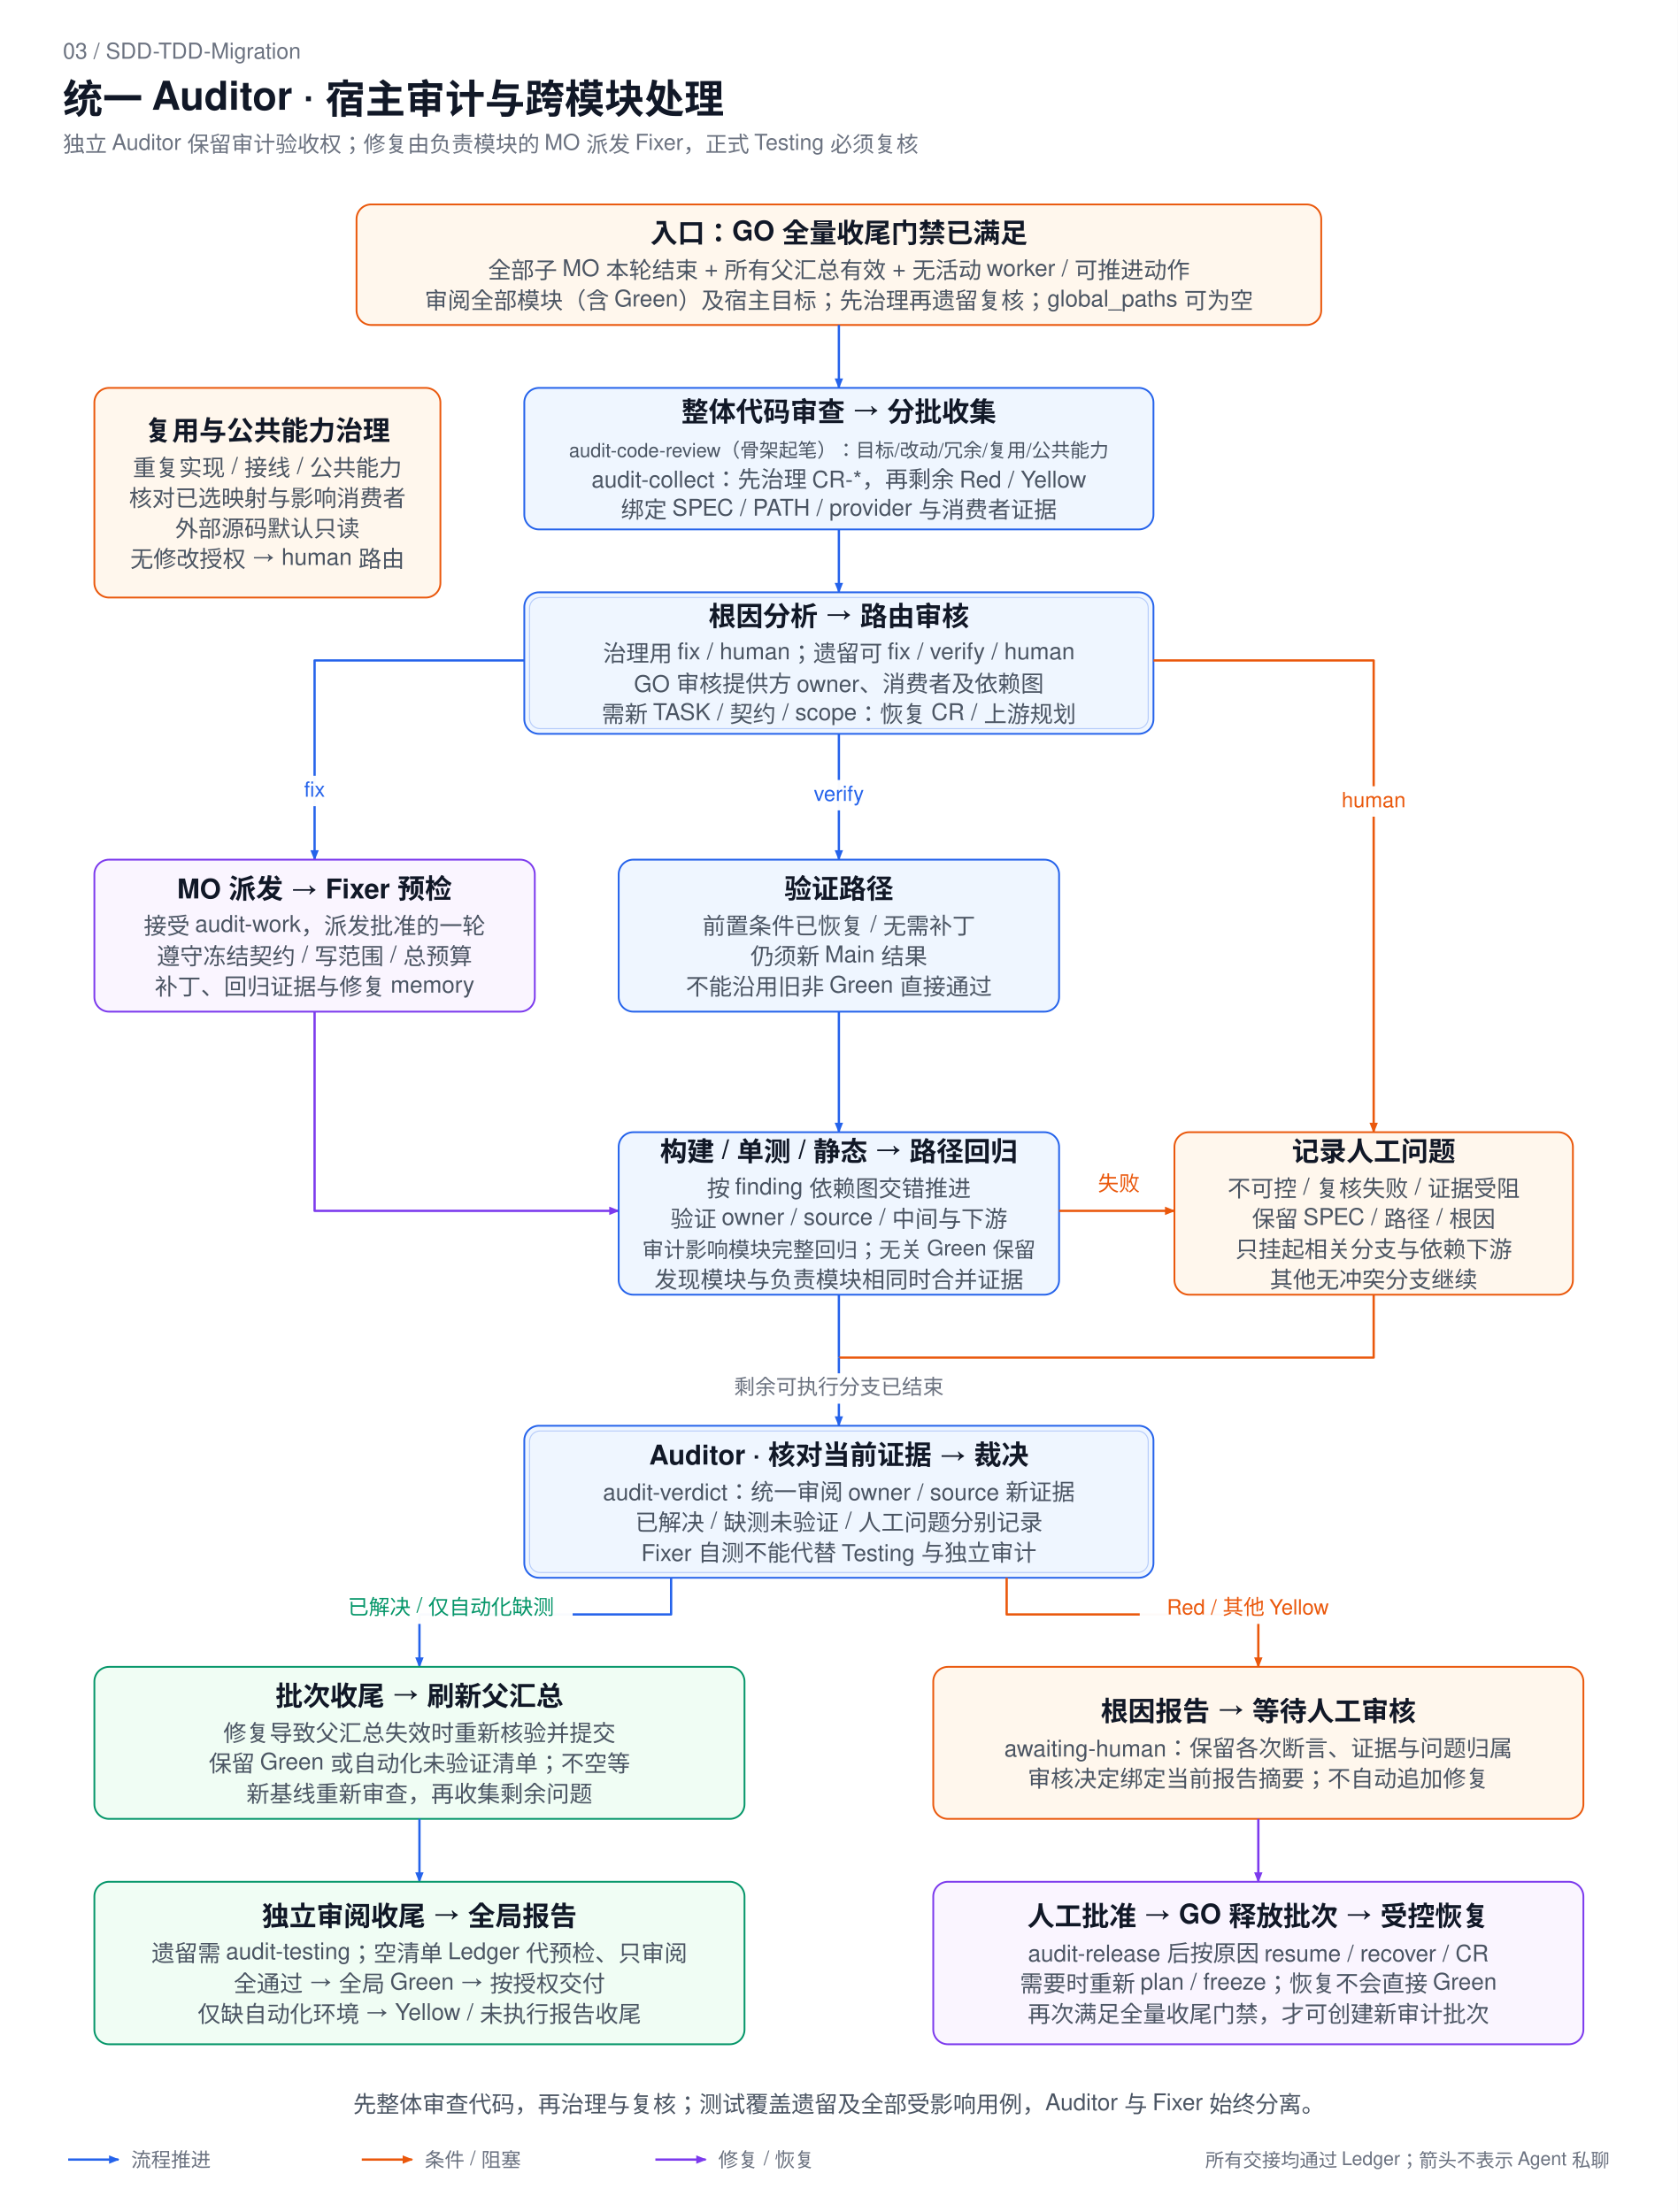
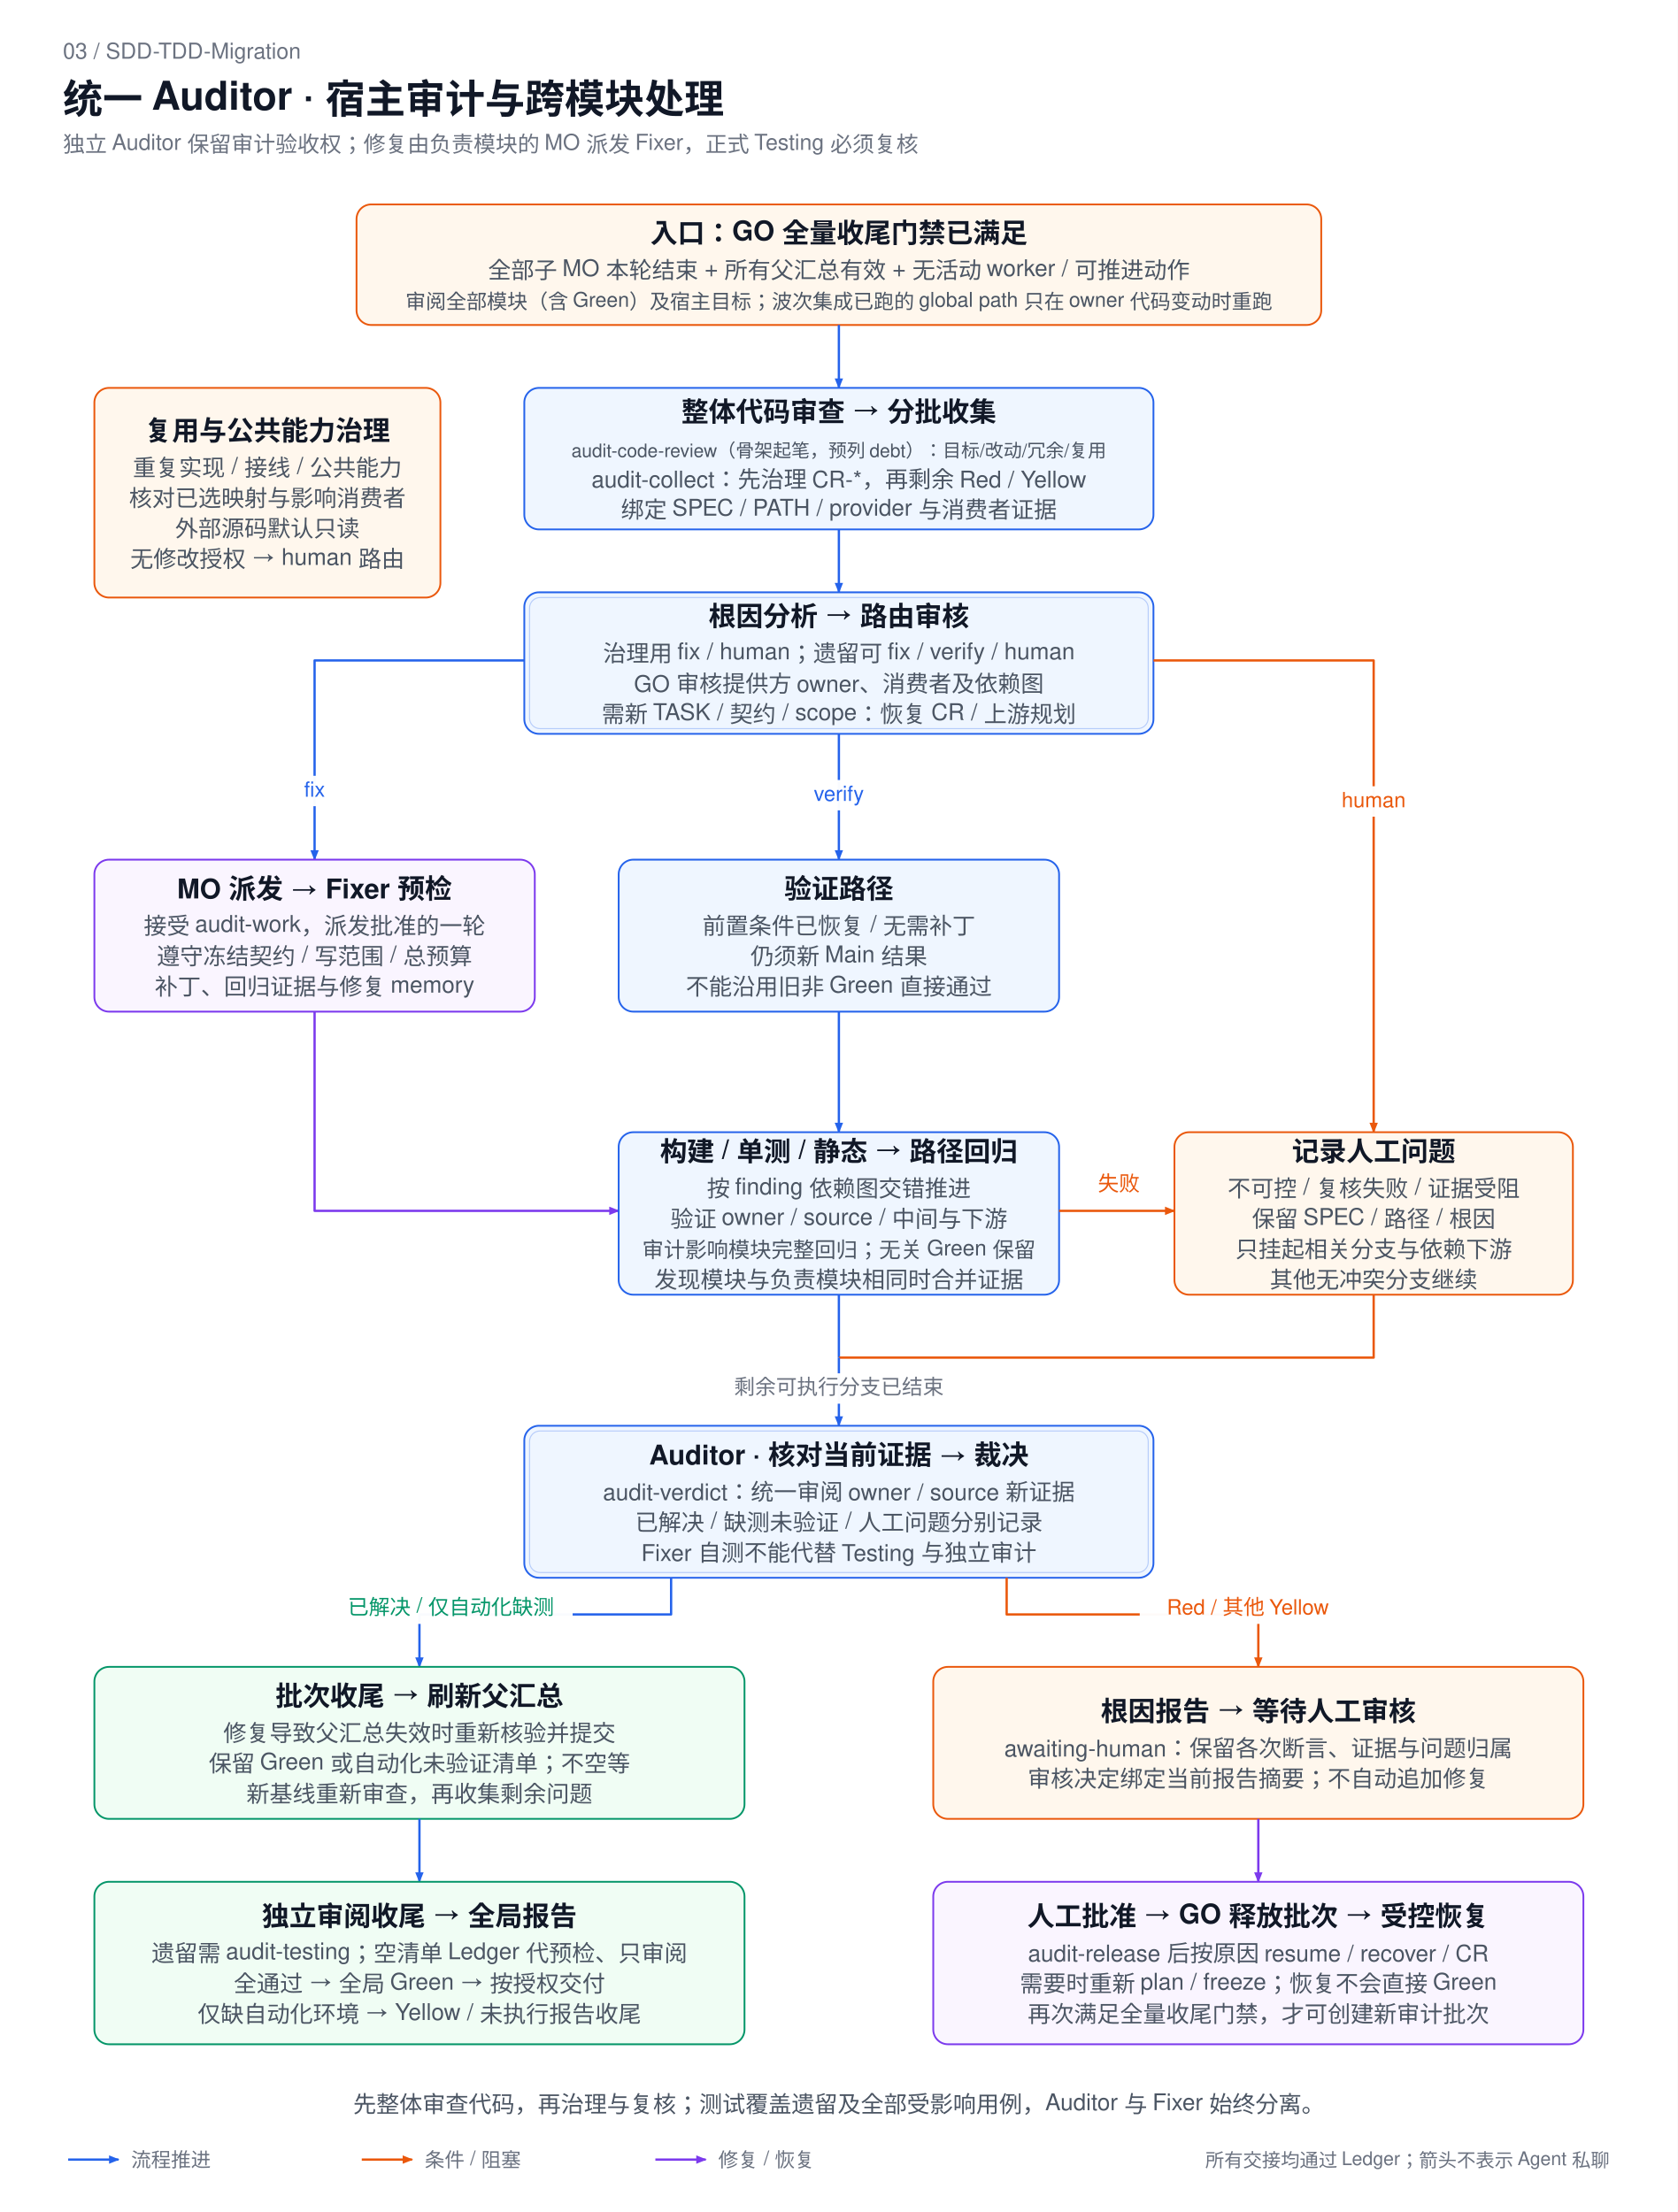
<svg xmlns="http://www.w3.org/2000/svg" width="1600" height="2110" viewBox="0 0 1600 2110" role="img" aria-labelledby="title desc">
  <style>text {font-family: "Helvetica Neue", Helvetica, Arial, "PingFang SC", "Microsoft YaHei", sans-serif;}</style>
  <defs>
    <marker id="arrow-blue" markerWidth="10" markerHeight="8" refX="9" refY="4" orient="auto" markerUnits="userSpaceOnUse">
      <path d="M0,0 L10,4 L0,8 Z" fill="#2563eb" />
    </marker>
    <marker id="arrow-orange" markerWidth="10" markerHeight="8" refX="9" refY="4" orient="auto" markerUnits="userSpaceOnUse">
      <path d="M0,0 L10,4 L0,8 Z" fill="#ea580c" />
    </marker>
    <marker id="arrow-green" markerWidth="10" markerHeight="8" refX="9" refY="4" orient="auto" markerUnits="userSpaceOnUse">
      <path d="M0,0 L10,4 L0,8 Z" fill="#059669" />
    </marker>
    <marker id="arrow-purple" markerWidth="10" markerHeight="8" refX="9" refY="4" orient="auto" markerUnits="userSpaceOnUse">
      <path d="M0,0 L10,4 L0,8 Z" fill="#7c3aed" />
    </marker>
    <marker id="arrow-gray" markerWidth="10" markerHeight="8" refX="9" refY="4" orient="auto" markerUnits="userSpaceOnUse">
      <path d="M0,0 L10,4 L0,8 Z" fill="#6b7280" />
    </marker>
  </defs>
  <rect width="1600" height="2110" fill="white" />
  <text x="60" y="56" font-size="21.00" fill="#6b7280" text-anchor="start" font-weight="400">03  /  SDD-TDD-Migration</text>
  <text x="60" y="108" font-size="38.00" fill="#111827" text-anchor="start" font-weight="700">统一 Auditor · 宿主审计与跨模块处理</text>
  <text x="60" y="145" font-size="21.00" fill="#6b7280" text-anchor="start" font-weight="400">独立 Auditor 保留审计验收权；修复由负责模块的 MO 派发 Fixer，正式 Testing 必须复核</text>
  <rect x="340" y="195" width="920" height="115" rx="14" fill="#fff7ed" stroke="#ea580c" stroke-width="1.7" />
  <text x="800.0" y="231.5" font-size="26.00" fill="#111827" text-anchor="middle" font-weight="650">入口：GO 全量收尾门禁已满足</text>
  <text x="800.0" y="265.5" font-size="22.00" fill="#4b5563" text-anchor="middle" font-weight="400">全部子 MO 本轮结束 + 所有父汇总有效 + 无活动 worker / 可推进动作</text>
-   <text x="800.0" y="294.5" font-size="22.00" fill="#4b5563" text-anchor="middle" font-weight="400">审阅全部模块（含 Green）及宿主目标；先治理再遗留复核；global_paths 可为空</text>
+   <text x="800.0" y="294.5" font-size="19.42" fill="#4b5563" text-anchor="middle" font-weight="400">审阅全部模块（含 Green）及宿主目标；波次集成已跑的 global path 只在 owner 代码变动时重跑</text>
  <path d="M800,310 L800,370" fill="none" stroke="#2563eb" stroke-width="2.2" stroke-linejoin="round" marker-end="url(#arrow-blue)" />
  <rect x="500" y="370" width="600" height="135" rx="14" fill="#eff6ff" stroke="#2563eb" stroke-width="1.7" />
  <text x="800.0" y="402.0" font-size="26.00" fill="#111827" text-anchor="middle" font-weight="650">整体代码审查 → 分批收集</text>
-   <text x="800.0" y="436.0" font-size="18.40" fill="#4b5563" text-anchor="middle" font-weight="400">audit-code-review（骨架起笔）：目标/改动/冗余/复用/公共能力</text>
+   <text x="800.0" y="436.0" font-size="17.67" fill="#4b5563" text-anchor="middle" font-weight="400">audit-code-review（骨架起笔，预列 debt）：目标/改动/冗余/复用</text>
  <text x="800.0" y="465.0" font-size="22.00" fill="#4b5563" text-anchor="middle" font-weight="400">audit-collect：先治理 CR-*，再剩余 Red / Yellow</text>
  <text x="800.0" y="494.0" font-size="22.00" fill="#4b5563" text-anchor="middle" font-weight="400">绑定 SPEC / PATH / provider 与消费者证据</text>
  <path d="M800,505 L800,565" fill="none" stroke="#2563eb" stroke-width="2.2" stroke-linejoin="round" marker-end="url(#arrow-blue)" />
  <rect x="500" y="565" width="600" height="135" rx="14" fill="#eff6ff" stroke="#2563eb" stroke-width="1.7" />
  <rect x="505" y="570" width="590" height="125" rx="10" fill="none" stroke="#2563eb" stroke-opacity="0.28" />
  <text x="800.0" y="597.0" font-size="26.00" fill="#111827" text-anchor="middle" font-weight="650">根因分析 → 路由审核</text>
  <text x="800.0" y="631.0" font-size="22.00" fill="#4b5563" text-anchor="middle" font-weight="400">治理用 fix / human；遗留可 fix / verify / human</text>
  <text x="800.0" y="660.0" font-size="22.00" fill="#4b5563" text-anchor="middle" font-weight="400">GO 审核提供方 owner、消费者及依赖图</text>
  <text x="800.0" y="689.0" font-size="22.00" fill="#4b5563" text-anchor="middle" font-weight="400">需新 TASK / 契约 / scope：恢复 CR / 上游规划</text>
  <rect x="90" y="370" width="330" height="200" rx="14" fill="#fff7ed" stroke="#ea580c" stroke-width="1.7" />
  <text x="255.0" y="420.0" font-size="26.00" fill="#111827" text-anchor="middle" font-weight="650">复用与公共能力治理</text>
  <text x="255.0" y="454.0" font-size="22.00" fill="#4b5563" text-anchor="middle" font-weight="400">重复实现 / 接线 / 公共能力</text>
  <text x="255.0" y="483.0" font-size="22.00" fill="#4b5563" text-anchor="middle" font-weight="400">核对已选映射与影响消费者</text>
  <text x="255.0" y="512.0" font-size="22.00" fill="#4b5563" text-anchor="middle" font-weight="400">外部源码默认只读</text>
  <text x="255.0" y="541.0" font-size="22.00" fill="#4b5563" text-anchor="middle" font-weight="400">无修改授权 → human 路由</text>
  <path d="M500,630 L300,630 L300,820" fill="none" stroke="#2563eb" stroke-width="2.2" stroke-linejoin="round" marker-end="url(#arrow-blue)" />
  <rect x="273.9" y="740" width="52.2" height="29" rx="4" fill="white" opacity="0.97" />
  <text x="300" y="760" font-size="20.00" fill="#2563eb" text-anchor="middle" font-weight="400">fix</text>
  <path d="M800,700 L800,820" fill="none" stroke="#2563eb" stroke-width="2.2" stroke-linejoin="round" marker-end="url(#arrow-blue)" />
  <rect x="756.8" y="744" width="86.4" height="29" rx="4" fill="white" opacity="0.97" />
  <text x="800" y="764" font-size="20.00" fill="#2563eb" text-anchor="middle" font-weight="400">verify</text>
  <path d="M1100,630 L1310,630 L1310,1080" fill="none" stroke="#ea580c" stroke-width="2.2" stroke-linejoin="round" marker-end="url(#arrow-orange)" />
  <rect x="1272.5" y="750" width="75.0" height="29" rx="4" fill="white" opacity="0.97" />
  <text x="1310" y="770" font-size="20.00" fill="#ea580c" text-anchor="middle" font-weight="400">human</text>
  <rect x="90" y="820" width="420" height="145" rx="14" fill="#faf5ff" stroke="#7c3aed" stroke-width="1.7" />
  <text x="300.0" y="857.0" font-size="26.00" fill="#111827" text-anchor="middle" font-weight="650">MO 派发 → Fixer 预检</text>
  <text x="300.0" y="891.0" font-size="22.00" fill="#4b5563" text-anchor="middle" font-weight="400">接受 audit-work，派发批准的一轮</text>
  <text x="300.0" y="920.0" font-size="22.00" fill="#4b5563" text-anchor="middle" font-weight="400">遵守冻结契约 / 写范围 / 总预算</text>
  <text x="300.0" y="949.0" font-size="22.00" fill="#4b5563" text-anchor="middle" font-weight="400">补丁、回归证据与修复 memory</text>
  <rect x="590" y="820" width="420" height="145" rx="14" fill="#eff6ff" stroke="#2563eb" stroke-width="1.7" />
  <text x="800.0" y="857.0" font-size="26.00" fill="#111827" text-anchor="middle" font-weight="650">验证路径</text>
  <text x="800.0" y="891.0" font-size="22.00" fill="#4b5563" text-anchor="middle" font-weight="400">前置条件已恢复 / 无需补丁</text>
  <text x="800.0" y="920.0" font-size="22.00" fill="#4b5563" text-anchor="middle" font-weight="400">仍须新 Main 结果</text>
  <text x="800.0" y="949.0" font-size="22.00" fill="#4b5563" text-anchor="middle" font-weight="400">不能沿用旧非 Green 直接通过</text>
  <path d="M300,965 L300,1155 L590,1155" fill="none" stroke="#7c3aed" stroke-width="2.2" stroke-linejoin="round" marker-end="url(#arrow-purple)" />
  <path d="M800,965 L800,1080" fill="none" stroke="#2563eb" stroke-width="2.2" stroke-linejoin="round" marker-end="url(#arrow-blue)" />
  <rect x="590" y="1080" width="420" height="155" rx="14" fill="#eff6ff" stroke="#2563eb" stroke-width="1.7" />
  <text x="800.0" y="1107.5" font-size="25.78" fill="#111827" text-anchor="middle" font-weight="650">构建 / 单测 / 静态 → 路径回归</text>
  <text x="800.0" y="1141.5" font-size="22.00" fill="#4b5563" text-anchor="middle" font-weight="400">按 finding 依赖图交错推进</text>
  <text x="800.0" y="1170.5" font-size="22.00" fill="#4b5563" text-anchor="middle" font-weight="400">验证 owner / source / 中间与下游</text>
  <text x="800.0" y="1199.5" font-size="20.54" fill="#4b5563" text-anchor="middle" font-weight="400">审计影响模块完整回归；无关 Green 保留</text>
  <text x="800.0" y="1228.5" font-size="22.00" fill="#4b5563" text-anchor="middle" font-weight="400">发现模块与负责模块相同时合并证据</text>
  <path d="M1010,1155 L1120,1155" fill="none" stroke="#ea580c" stroke-width="2.2" stroke-linejoin="round" marker-end="url(#arrow-orange)" />
  <rect x="1038.0" y="1116" width="58" height="29" rx="4" fill="white" opacity="0.97" />
  <text x="1067" y="1136" font-size="20.00" fill="#ea580c" text-anchor="middle" font-weight="400">失败</text>
  <rect x="1120" y="1080" width="380" height="155" rx="14" fill="#fff7ed" stroke="#ea580c" stroke-width="1.7" />
  <text x="1310.0" y="1107.5" font-size="26.00" fill="#111827" text-anchor="middle" font-weight="650">记录人工问题</text>
  <text x="1310.0" y="1141.5" font-size="22.00" fill="#4b5563" text-anchor="middle" font-weight="400">不可控 / 复核失败 / 证据受阻</text>
  <text x="1310.0" y="1170.5" font-size="22.00" fill="#4b5563" text-anchor="middle" font-weight="400">保留 SPEC / 路径 / 根因</text>
  <text x="1310.0" y="1199.5" font-size="22.00" fill="#4b5563" text-anchor="middle" font-weight="400">只挂起相关分支与依赖下游</text>
  <text x="1310.0" y="1228.5" font-size="22.00" fill="#4b5563" text-anchor="middle" font-weight="400">其他无冲突分支继续</text>
  <path d="M800,1235 L800,1295" fill="none" stroke="#2563eb" stroke-width="2.2" stroke-linejoin="round" />
  <path d="M1310,1235 L1310,1295 L800,1295" fill="none" stroke="#ea580c" stroke-width="2.2" stroke-linejoin="round" />
  <path d="M800,1295 L800,1360" fill="none" stroke="#2563eb" stroke-width="2.2" stroke-linejoin="round" marker-end="url(#arrow-blue)" />
  <rect x="691.0" y="1310" width="218" height="29" rx="4" fill="white" opacity="0.97" />
  <text x="800" y="1330" font-size="20.00" fill="#6b7280" text-anchor="middle" font-weight="400">剩余可执行分支已结束</text>
  <rect x="500" y="1360" width="600" height="145" rx="14" fill="#eff6ff" stroke="#2563eb" stroke-width="1.7" />
  <rect x="505" y="1365" width="590" height="135" rx="10" fill="none" stroke="#2563eb" stroke-opacity="0.28" />
  <text x="800.0" y="1397.0" font-size="26.00" fill="#111827" text-anchor="middle" font-weight="650">Auditor · 核对当前证据 → 裁决</text>
  <text x="800.0" y="1431.0" font-size="22.00" fill="#4b5563" text-anchor="middle" font-weight="400">audit-verdict：统一审阅 owner / source 新证据</text>
  <text x="800.0" y="1460.0" font-size="22.00" fill="#4b5563" text-anchor="middle" font-weight="400">已解决 / 缺测未验证 / 人工问题分别记录</text>
  <text x="800.0" y="1489.0" font-size="22.00" fill="#4b5563" text-anchor="middle" font-weight="400">Fixer 自测不能代替 Testing 与独立审计</text>
  <path d="M640,1505 L640,1540 L400,1540 L400,1590" fill="none" stroke="#2563eb" stroke-width="2.2" stroke-linejoin="round" marker-end="url(#arrow-blue)" />
  <rect x="313.9" y="1520" width="232.2" height="29" rx="4" fill="white" opacity="0.97" />
  <text x="430" y="1540" font-size="20.00" fill="#059669" text-anchor="middle" font-weight="400">已解决 / 仅自动化缺测</text>
  <path d="M960,1505 L960,1540 L1200,1540 L1200,1590" fill="none" stroke="#ea580c" stroke-width="2.2" stroke-linejoin="round" marker-end="url(#arrow-orange)" />
  <rect x="1086.9" y="1520" width="206.2" height="29" rx="4" fill="white" opacity="0.97" />
  <text x="1190" y="1540" font-size="20.00" fill="#ea580c" text-anchor="middle" font-weight="400">Red / 其他 Yellow</text>
  <rect x="90" y="1590" width="620" height="145" rx="14" fill="#f0fdf4" stroke="#059669" stroke-width="1.7" />
  <text x="400.0" y="1627.0" font-size="26.00" fill="#111827" text-anchor="middle" font-weight="650">批次收尾 → 刷新父汇总</text>
  <text x="400.0" y="1661.0" font-size="22.00" fill="#4b5563" text-anchor="middle" font-weight="400">修复导致父汇总失效时重新核验并提交</text>
  <text x="400.0" y="1690.0" font-size="22.00" fill="#4b5563" text-anchor="middle" font-weight="400">保留 Green 或自动化未验证清单；不空等</text>
  <text x="400.0" y="1719.0" font-size="22.00" fill="#4b5563" text-anchor="middle" font-weight="400">新基线重新审查，再收集剩余问题</text>
  <rect x="890" y="1590" width="620" height="145" rx="14" fill="#fff7ed" stroke="#ea580c" stroke-width="1.7" />
  <text x="1200.0" y="1641.5" font-size="26.00" fill="#111827" text-anchor="middle" font-weight="650">根因报告 → 等待人工审核</text>
  <text x="1200.0" y="1675.5" font-size="22.00" fill="#4b5563" text-anchor="middle" font-weight="400">awaiting-human：保留各次断言、证据与问题归属</text>
  <text x="1200.0" y="1704.5" font-size="22.00" fill="#4b5563" text-anchor="middle" font-weight="400">审核决定绑定当前报告摘要；不自动追加修复</text>
  <path d="M400,1735 L400,1795" fill="none" stroke="#2563eb" stroke-width="2.2" stroke-linejoin="round" marker-end="url(#arrow-blue)" />
  <rect x="90" y="1795" width="620" height="155" rx="14" fill="#f0fdf4" stroke="#059669" stroke-width="1.7" />
  <text x="400.0" y="1837.0" font-size="26.00" fill="#111827" text-anchor="middle" font-weight="650">独立审阅收尾 → 全局报告</text>
  <text x="400.0" y="1871.0" font-size="22.00" fill="#4b5563" text-anchor="middle" font-weight="400">遗留需 audit-testing；空清单 Ledger 代预检、只审阅</text>
  <text x="400.0" y="1900.0" font-size="22.00" fill="#4b5563" text-anchor="middle" font-weight="400">全通过 → 全局 Green → 按授权交付</text>
  <text x="400.0" y="1929.0" font-size="22.00" fill="#4b5563" text-anchor="middle" font-weight="400">仅缺自动化环境 → Yellow / 未执行报告收尾</text>
  <path d="M1200,1735 L1200,1795" fill="none" stroke="#7c3aed" stroke-width="2.2" stroke-linejoin="round" marker-end="url(#arrow-purple)" />
  <rect x="890" y="1795" width="620" height="155" rx="14" fill="#faf5ff" stroke="#7c3aed" stroke-width="1.7" />
  <text x="1200.0" y="1837.0" font-size="26.00" fill="#111827" text-anchor="middle" font-weight="650">人工批准 → GO 释放批次 → 受控恢复</text>
  <text x="1200.0" y="1871.0" font-size="22.00" fill="#4b5563" text-anchor="middle" font-weight="400">audit-release 后按原因 resume / recover / CR</text>
  <text x="1200.0" y="1900.0" font-size="22.00" fill="#4b5563" text-anchor="middle" font-weight="400">需要时重新 plan / freeze；恢复不会直接 Green</text>
  <text x="1200.0" y="1929.0" font-size="22.00" fill="#4b5563" text-anchor="middle" font-weight="400">再次满足全量收尾门禁，才可创建新审计批次</text>
  <text x="800" y="2015" font-size="22.00" fill="#4b5563" text-anchor="middle" font-weight="400">先整体审查代码，再治理与复核；测试覆盖遗留及全部受影响用例，Auditor 与 Fixer 始终分离。</text>
  <path d="M65,2060 L113,2060" fill="none" stroke="#2563eb" stroke-width="2.2" stroke-linejoin="round" marker-end="url(#arrow-blue)" />
  <text x="125" y="2067" font-size="19.00" fill="#6b7280" text-anchor="start" font-weight="400">流程推进</text>
  <path d="M345,2060 L393,2060" fill="none" stroke="#ea580c" stroke-width="2.2" stroke-linejoin="round" marker-end="url(#arrow-orange)" />
  <text x="405" y="2067" font-size="19.00" fill="#6b7280" text-anchor="start" font-weight="400">条件 / 阻塞</text>
  <path d="M625,2060 L673,2060" fill="none" stroke="#7c3aed" stroke-width="2.2" stroke-linejoin="round" marker-end="url(#arrow-purple)" />
  <text x="685" y="2067" font-size="19.00" fill="#6b7280" text-anchor="start" font-weight="400">修复 / 恢复</text>
  <text x="1535" y="2067" font-size="18.00" fill="#6b7280" text-anchor="end" font-weight="400">所有交接均通过 Ledger；箭头不表示 Agent 私聊</text>
</svg>
